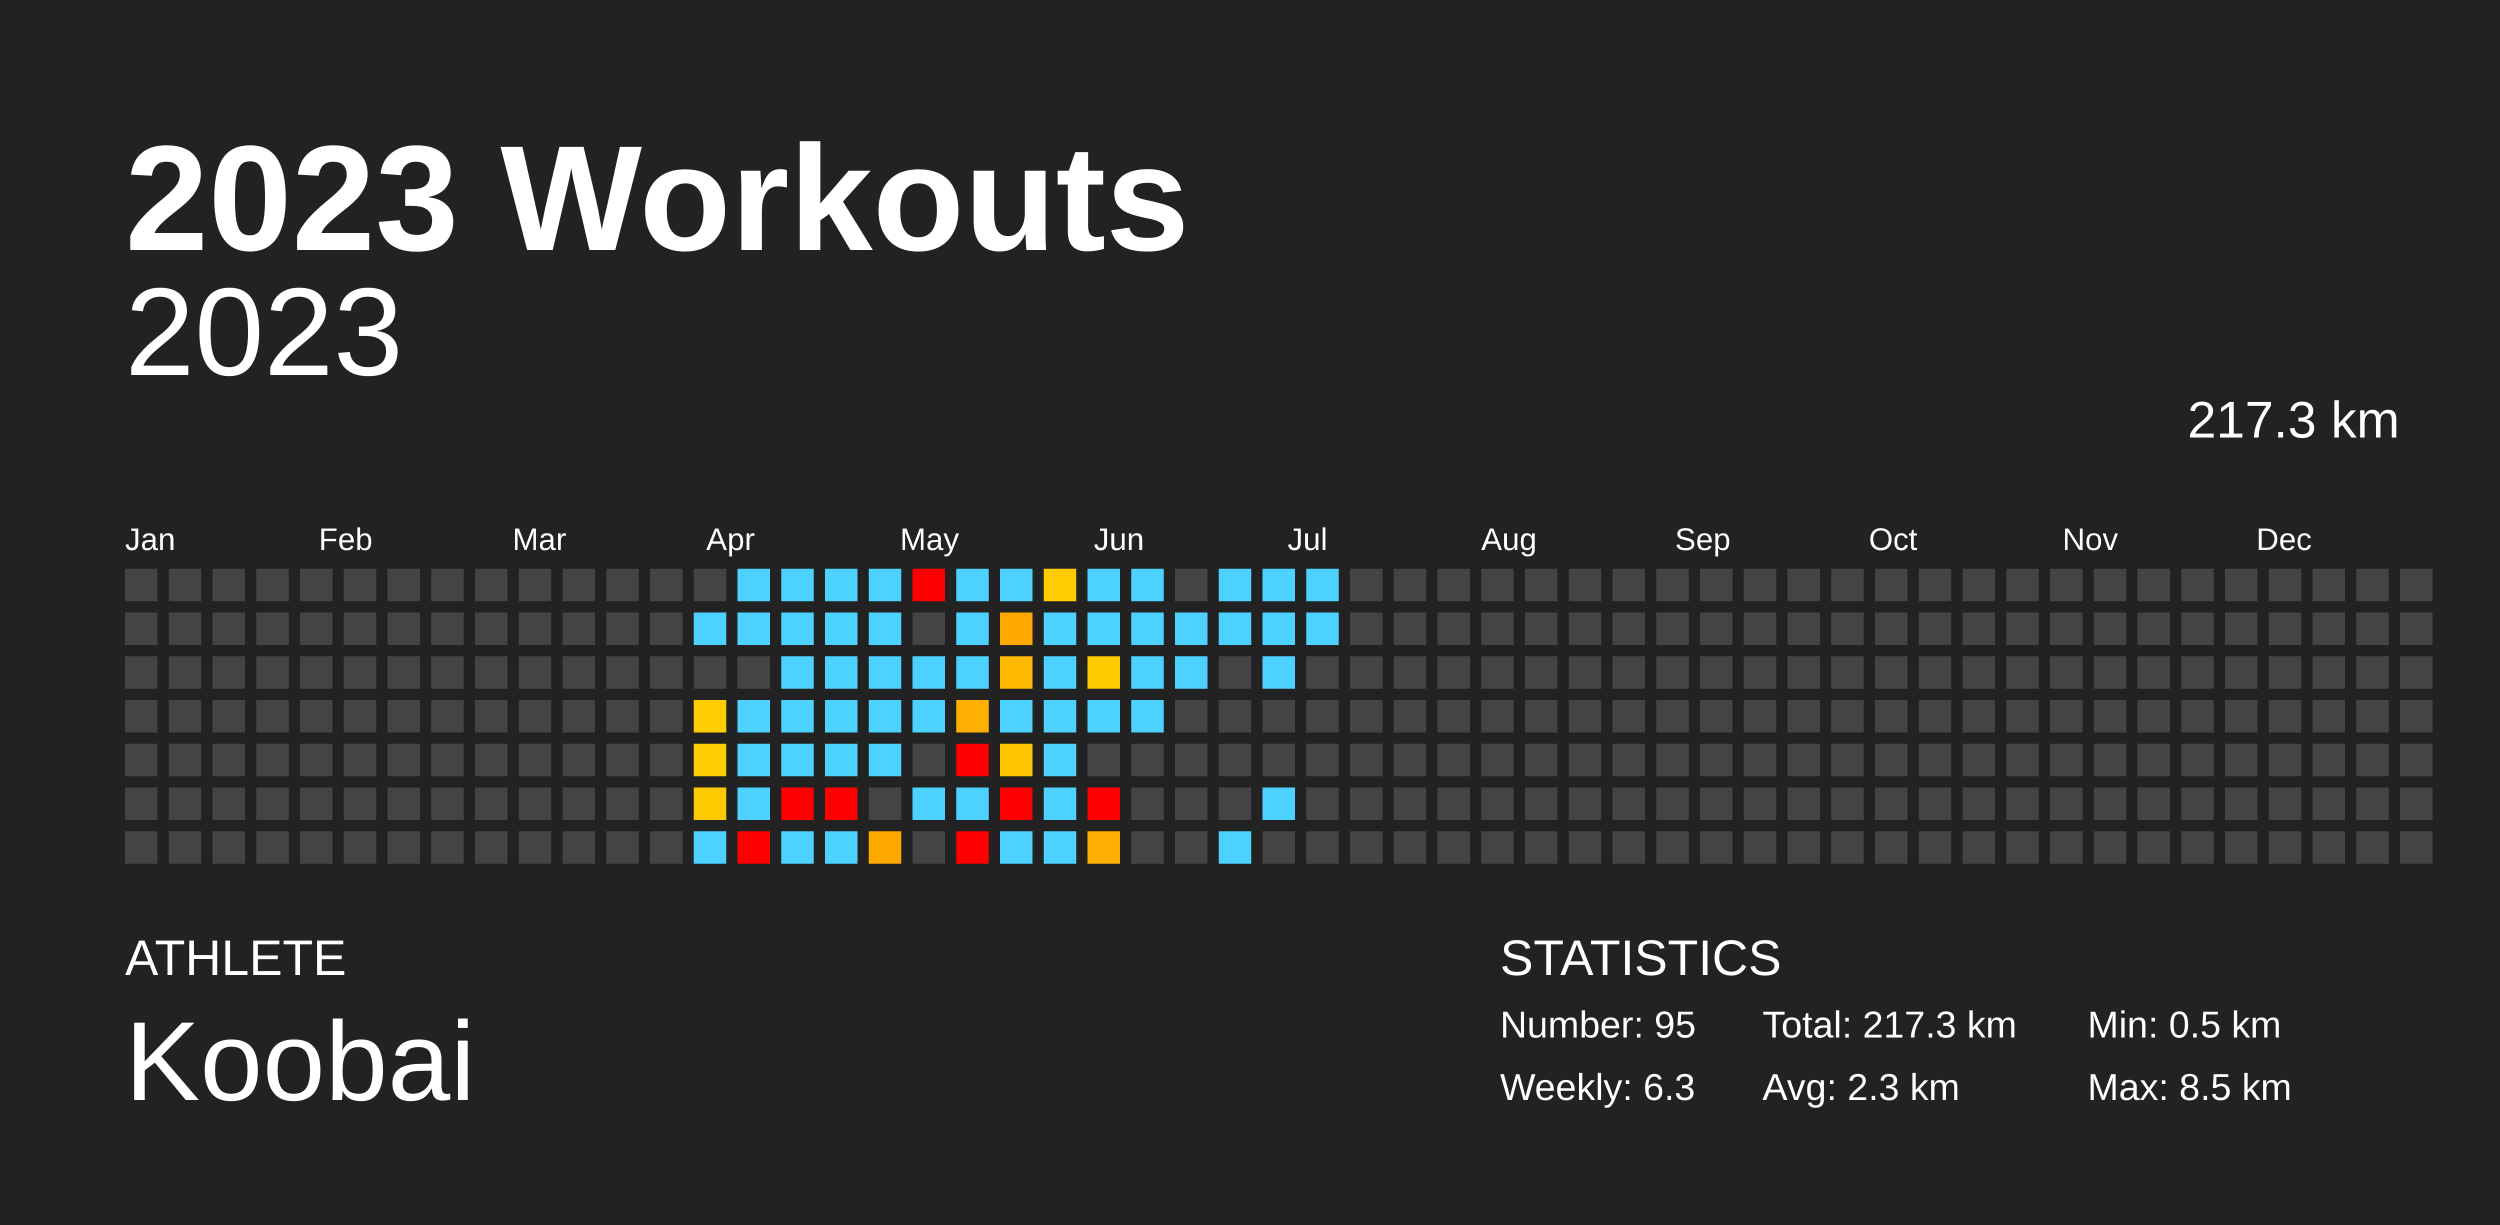
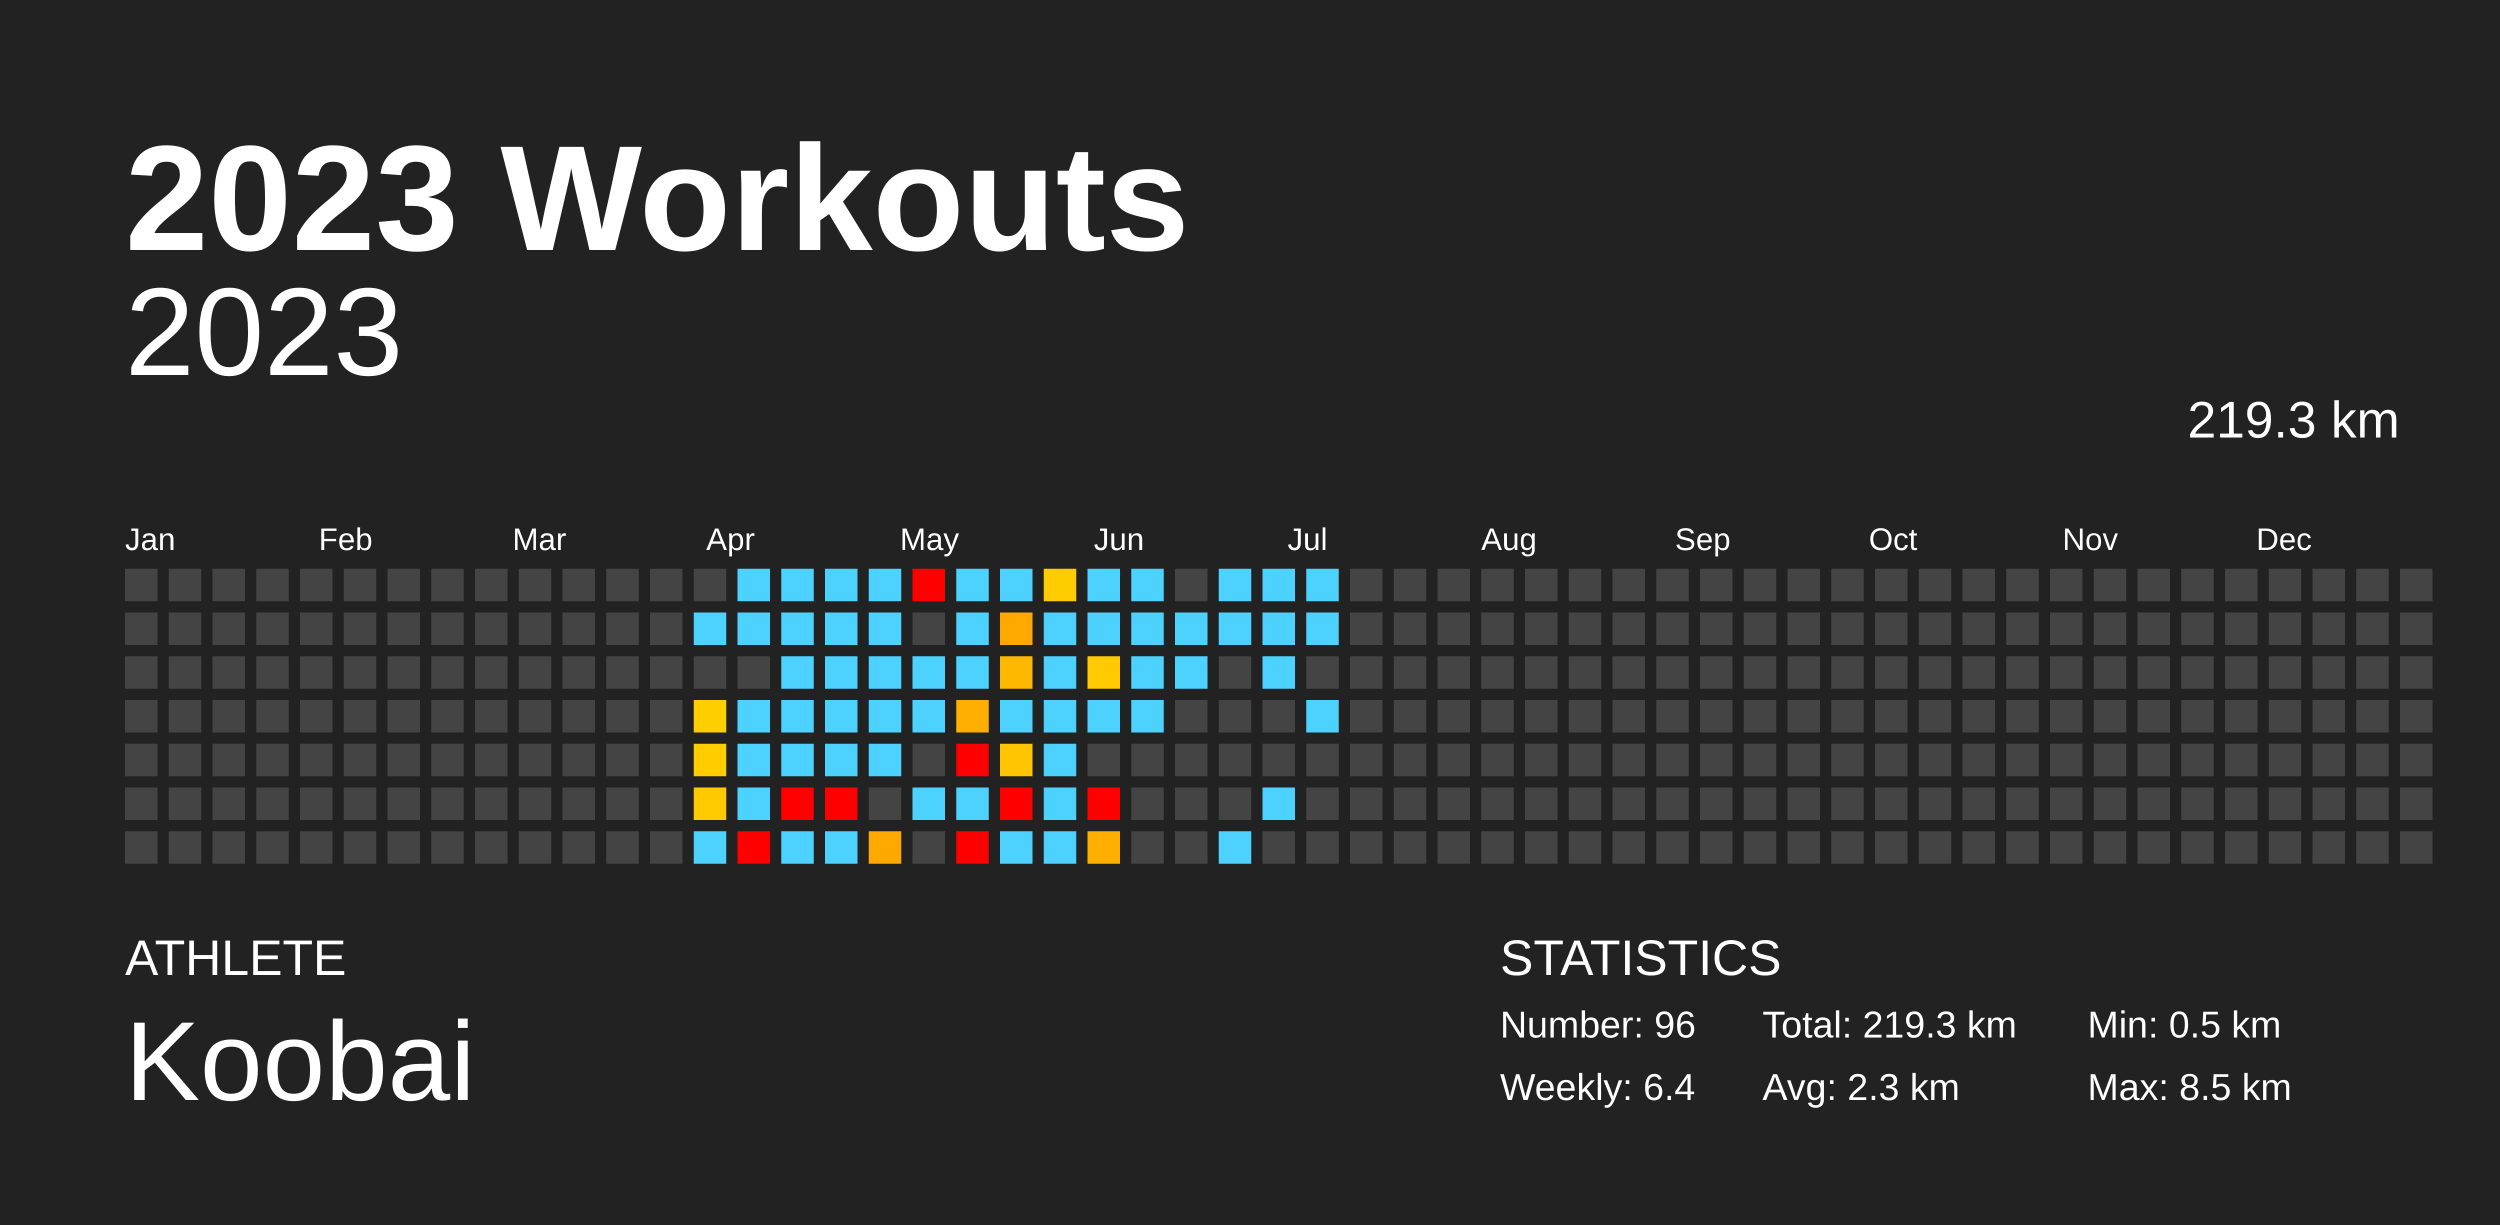
<svg xmlns="http://www.w3.org/2000/svg" baseProfile="full" height="98mm" version="1.1" viewBox="0,0,200,98" width="200mm">
  <defs />
  <rect fill="#222222" height="98" width="200" x="0" y="0" />
  <text fill="#FFFFFF" style="font-size:12px; font-family:Arial; font-weight:bold;" x="10" y="20">2023 Workouts</text>
  <text fill="#FFFFFF" style="font-size:4px; font-family:Arial" x="10" y="78">ATHLETE</text>
  <text fill="#FFFFFF" style="font-size:9px; font-family:Arial" x="10" y="88">Koobai</text>
  <text fill="#FFFFFF" style="font-size:4px; font-family:Arial" x="120" y="78">STATISTICS</text>
-   <text fill="#FFFFFF" style="font-size:3px; font-family:Arial" x="120" y="83">Number: 95</text>
-   <text fill="#FFFFFF" style="font-size:3px; font-family:Arial" x="120" y="88">Weekly: 6.3</text>
-   <text fill="#FFFFFF" style="font-size:3px; font-family:Arial" x="141" y="83">Total: 217.3 km</text>
+   <text fill="#FFFFFF" style="font-size:3px; font-family:Arial" x="120" y="83">Number: 96</text>
+   <text fill="#FFFFFF" style="font-size:3px; font-family:Arial" x="120" y="88">Weekly: 6.4</text>
+   <text fill="#FFFFFF" style="font-size:3px; font-family:Arial" x="141" y="83">Total: 219.3 km</text>
  <text fill="#FFFFFF" style="font-size:3px; font-family:Arial" x="141" y="88">Avg: 2.3 km</text>
  <text fill="#FFFFFF" style="font-size:3px; font-family:Arial" x="167" y="83">Min: 0.5 km</text>
  <text fill="#FFFFFF" style="font-size:3px; font-family:Arial" x="167" y="88">Max: 8.5 km</text>
  <text alignment-baseline="hanging" fill="#FFFFFF" style="font-size:10.0px; font-family:Arial;" x="10" y="30">2023</text>
-   <text alignment-baseline="hanging" fill="#FFFFFF" style="font-size:4.125px; font-family:Arial;" x="175" y="35">217.3 km</text>
+   <text alignment-baseline="hanging" fill="#FFFFFF" style="font-size:4.125px; font-family:Arial;" x="175" y="35">219.3 km</text>
  <text fill="#FFFFFF" style="font-size:2.5px; font-family:Arial" x="10.0" y="44">Jan</text>
  <text fill="#FFFFFF" style="font-size:2.5px; font-family:Arial" x="25.5" y="44">Feb</text>
  <text fill="#FFFFFF" style="font-size:2.5px; font-family:Arial" x="41.0" y="44">Mar</text>
  <text fill="#FFFFFF" style="font-size:2.5px; font-family:Arial" x="56.5" y="44">Apr</text>
  <text fill="#FFFFFF" style="font-size:2.5px; font-family:Arial" x="72.0" y="44">May</text>
  <text fill="#FFFFFF" style="font-size:2.5px; font-family:Arial" x="87.5" y="44">Jun</text>
  <text fill="#FFFFFF" style="font-size:2.5px; font-family:Arial" x="103.0" y="44">Jul</text>
  <text fill="#FFFFFF" style="font-size:2.5px; font-family:Arial" x="118.5" y="44">Aug</text>
  <text fill="#FFFFFF" style="font-size:2.5px; font-family:Arial" x="134.0" y="44">Sep</text>
  <text fill="#FFFFFF" style="font-size:2.5px; font-family:Arial" x="149.5" y="44">Oct</text>
  <text fill="#FFFFFF" style="font-size:2.5px; font-family:Arial" x="165.0" y="44">Nov</text>
  <text fill="#FFFFFF" style="font-size:2.5px; font-family:Arial" x="180.5" y="44">Dec</text>
  <rect fill="#444444" height="2.6" width="2.6" x="10.0" y="45.5" />
  <rect fill="#444444" height="2.6" width="2.6" x="10.0" y="49.0" />
  <rect fill="#444444" height="2.6" width="2.6" x="10.0" y="52.5" />
  <rect fill="#444444" height="2.6" width="2.6" x="10.0" y="56.0" />
  <rect fill="#444444" height="2.6" width="2.6" x="10.0" y="59.5" />
  <rect fill="#444444" height="2.6" width="2.6" x="10.0" y="63.0" />
  <rect fill="#444444" height="2.6" width="2.6" x="10.0" y="66.5" />
  <rect fill="#444444" height="2.6" width="2.6" x="13.5" y="45.5" />
  <rect fill="#444444" height="2.6" width="2.6" x="13.5" y="49.0" />
  <rect fill="#444444" height="2.6" width="2.6" x="13.5" y="52.5" />
  <rect fill="#444444" height="2.6" width="2.6" x="13.5" y="56.0" />
  <rect fill="#444444" height="2.6" width="2.6" x="13.5" y="59.5" />
  <rect fill="#444444" height="2.6" width="2.6" x="13.5" y="63.0" />
  <rect fill="#444444" height="2.6" width="2.6" x="13.5" y="66.5" />
  <rect fill="#444444" height="2.6" width="2.6" x="17.0" y="45.5" />
  <rect fill="#444444" height="2.6" width="2.6" x="17.0" y="49.0" />
  <rect fill="#444444" height="2.6" width="2.6" x="17.0" y="52.5" />
  <rect fill="#444444" height="2.6" width="2.6" x="17.0" y="56.0" />
  <rect fill="#444444" height="2.6" width="2.6" x="17.0" y="59.5" />
  <rect fill="#444444" height="2.6" width="2.6" x="17.0" y="63.0" />
  <rect fill="#444444" height="2.6" width="2.6" x="17.0" y="66.5" />
  <rect fill="#444444" height="2.6" width="2.6" x="20.5" y="45.5" />
  <rect fill="#444444" height="2.6" width="2.6" x="20.5" y="49.0" />
  <rect fill="#444444" height="2.6" width="2.6" x="20.5" y="52.5" />
  <rect fill="#444444" height="2.6" width="2.6" x="20.5" y="56.0" />
  <rect fill="#444444" height="2.6" width="2.6" x="20.5" y="59.5" />
  <rect fill="#444444" height="2.6" width="2.6" x="20.5" y="63.0" />
  <rect fill="#444444" height="2.6" width="2.6" x="20.5" y="66.5" />
  <rect fill="#444444" height="2.6" width="2.6" x="24.0" y="45.5" />
  <rect fill="#444444" height="2.6" width="2.6" x="24.0" y="49.0" />
  <rect fill="#444444" height="2.6" width="2.6" x="24.0" y="52.5" />
  <rect fill="#444444" height="2.6" width="2.6" x="24.0" y="56.0" />
  <rect fill="#444444" height="2.6" width="2.6" x="24.0" y="59.5" />
  <rect fill="#444444" height="2.6" width="2.6" x="24.0" y="63.0" />
  <rect fill="#444444" height="2.6" width="2.6" x="24.0" y="66.5" />
  <rect fill="#444444" height="2.6" width="2.6" x="27.5" y="45.5" />
  <rect fill="#444444" height="2.6" width="2.6" x="27.5" y="49.0" />
  <rect fill="#444444" height="2.6" width="2.6" x="27.5" y="52.5" />
  <rect fill="#444444" height="2.6" width="2.6" x="27.5" y="56.0" />
  <rect fill="#444444" height="2.6" width="2.6" x="27.5" y="59.5" />
  <rect fill="#444444" height="2.6" width="2.6" x="27.5" y="63.0" />
  <rect fill="#444444" height="2.6" width="2.6" x="27.5" y="66.5" />
  <rect fill="#444444" height="2.6" width="2.6" x="31.0" y="45.5" />
  <rect fill="#444444" height="2.6" width="2.6" x="31.0" y="49.0" />
  <rect fill="#444444" height="2.6" width="2.6" x="31.0" y="52.5" />
  <rect fill="#444444" height="2.6" width="2.6" x="31.0" y="56.0" />
  <rect fill="#444444" height="2.6" width="2.6" x="31.0" y="59.5" />
  <rect fill="#444444" height="2.6" width="2.6" x="31.0" y="63.0" />
  <rect fill="#444444" height="2.6" width="2.6" x="31.0" y="66.5" />
  <rect fill="#444444" height="2.6" width="2.6" x="34.5" y="45.5" />
  <rect fill="#444444" height="2.6" width="2.6" x="34.5" y="49.0" />
  <rect fill="#444444" height="2.6" width="2.6" x="34.5" y="52.5" />
  <rect fill="#444444" height="2.6" width="2.6" x="34.5" y="56.0" />
  <rect fill="#444444" height="2.6" width="2.6" x="34.5" y="59.5" />
  <rect fill="#444444" height="2.6" width="2.6" x="34.5" y="63.0" />
  <rect fill="#444444" height="2.6" width="2.6" x="34.5" y="66.5" />
  <rect fill="#444444" height="2.6" width="2.6" x="38.0" y="45.5" />
  <rect fill="#444444" height="2.6" width="2.6" x="38.0" y="49.0" />
  <rect fill="#444444" height="2.6" width="2.6" x="38.0" y="52.5" />
  <rect fill="#444444" height="2.6" width="2.6" x="38.0" y="56.0" />
  <rect fill="#444444" height="2.6" width="2.6" x="38.0" y="59.5" />
  <rect fill="#444444" height="2.6" width="2.6" x="38.0" y="63.0" />
  <rect fill="#444444" height="2.6" width="2.6" x="38.0" y="66.5" />
  <rect fill="#444444" height="2.6" width="2.6" x="41.5" y="45.5" />
  <rect fill="#444444" height="2.6" width="2.6" x="41.5" y="49.0" />
  <rect fill="#444444" height="2.6" width="2.6" x="41.5" y="52.5" />
  <rect fill="#444444" height="2.6" width="2.6" x="41.5" y="56.0" />
  <rect fill="#444444" height="2.6" width="2.6" x="41.5" y="59.5" />
  <rect fill="#444444" height="2.6" width="2.6" x="41.5" y="63.0" />
  <rect fill="#444444" height="2.6" width="2.6" x="41.5" y="66.5" />
  <rect fill="#444444" height="2.6" width="2.6" x="45.0" y="45.5" />
  <rect fill="#444444" height="2.6" width="2.6" x="45.0" y="49.0" />
  <rect fill="#444444" height="2.6" width="2.6" x="45.0" y="52.5" />
  <rect fill="#444444" height="2.6" width="2.6" x="45.0" y="56.0" />
  <rect fill="#444444" height="2.6" width="2.6" x="45.0" y="59.5" />
  <rect fill="#444444" height="2.6" width="2.6" x="45.0" y="63.0" />
  <rect fill="#444444" height="2.6" width="2.6" x="45.0" y="66.5" />
  <rect fill="#444444" height="2.6" width="2.6" x="48.5" y="45.5" />
  <rect fill="#444444" height="2.6" width="2.6" x="48.5" y="49.0" />
  <rect fill="#444444" height="2.6" width="2.6" x="48.5" y="52.5" />
  <rect fill="#444444" height="2.6" width="2.6" x="48.5" y="56.0" />
  <rect fill="#444444" height="2.6" width="2.6" x="48.5" y="59.5" />
  <rect fill="#444444" height="2.6" width="2.6" x="48.5" y="63.0" />
  <rect fill="#444444" height="2.6" width="2.6" x="48.5" y="66.5" />
  <rect fill="#444444" height="2.6" width="2.6" x="52.0" y="45.5" />
  <rect fill="#444444" height="2.6" width="2.6" x="52.0" y="49.0" />
  <rect fill="#444444" height="2.6" width="2.6" x="52.0" y="52.5" />
  <rect fill="#444444" height="2.6" width="2.6" x="52.0" y="56.0" />
  <rect fill="#444444" height="2.6" width="2.6" x="52.0" y="59.5" />
  <rect fill="#444444" height="2.6" width="2.6" x="52.0" y="63.0" />
  <rect fill="#444444" height="2.6" width="2.6" x="52.0" y="66.5" />
  <rect fill="#444444" height="2.6" width="2.6" x="55.5" y="45.5" />
  <rect fill="#4dd2ff" height="2.6" width="2.6" x="55.5" y="49.0" />
  <rect fill="#444444" height="2.6" width="2.6" x="55.5" y="52.5" />
  <rect fill="#ffce00" height="2.6" width="2.6" x="55.5" y="56.0" />
  <rect fill="#ffcd00" height="2.6" width="2.6" x="55.5" y="59.5" />
  <rect fill="#ffcb00" height="2.6" width="2.6" x="55.5" y="63.0" />
  <rect fill="#4dd2ff" height="2.6" width="2.6" x="55.5" y="66.5" />
  <rect fill="#4dd2ff" height="2.6" width="2.6" x="59.0" y="45.5" />
  <rect fill="#4dd2ff" height="2.6" width="2.6" x="59.0" y="49.0" />
  <rect fill="#444444" height="2.6" width="2.6" x="59.0" y="52.5" />
  <rect fill="#4dd2ff" height="2.6" width="2.6" x="59.0" y="56.0" />
  <rect fill="#4dd2ff" height="2.6" width="2.6" x="59.0" y="59.5" />
  <rect fill="#4dd2ff" height="2.6" width="2.6" x="59.0" y="63.0" />
  <rect fill="red" height="2.6" width="2.6" x="59.0" y="66.5" />
  <rect fill="#4dd2ff" height="2.6" width="2.6" x="62.5" y="45.5" />
  <rect fill="#4dd2ff" height="2.6" width="2.6" x="62.5" y="49.0" />
  <rect fill="#4dd2ff" height="2.6" width="2.6" x="62.5" y="52.5" />
  <rect fill="#4dd2ff" height="2.6" width="2.6" x="62.5" y="56.0" />
  <rect fill="#4dd2ff" height="2.6" width="2.6" x="62.5" y="59.5" />
  <rect fill="red" height="2.6" width="2.6" x="62.5" y="63.0" />
  <rect fill="#4dd2ff" height="2.6" width="2.6" x="62.5" y="66.5" />
  <rect fill="#4dd2ff" height="2.6" width="2.6" x="66.0" y="45.5" />
  <rect fill="#4dd2ff" height="2.6" width="2.6" x="66.0" y="49.0" />
  <rect fill="#4dd2ff" height="2.6" width="2.6" x="66.0" y="52.5" />
  <rect fill="#4dd2ff" height="2.6" width="2.6" x="66.0" y="56.0" />
  <rect fill="#4dd2ff" height="2.6" width="2.6" x="66.0" y="59.5" />
  <rect fill="red" height="2.6" width="2.6" x="66.0" y="63.0" />
  <rect fill="#4dd2ff" height="2.6" width="2.6" x="66.0" y="66.5" />
  <rect fill="#4dd2ff" height="2.6" width="2.6" x="69.5" y="45.5" />
  <rect fill="#4dd2ff" height="2.6" width="2.6" x="69.5" y="49.0" />
  <rect fill="#4dd2ff" height="2.6" width="2.6" x="69.5" y="52.5" />
  <rect fill="#4dd2ff" height="2.6" width="2.6" x="69.5" y="56.0" />
  <rect fill="#4dd2ff" height="2.6" width="2.6" x="69.5" y="59.5" />
  <rect fill="#444444" height="2.6" width="2.6" x="69.5" y="63.0" />
  <rect fill="#ffa800" height="2.6" width="2.6" x="69.5" y="66.5" />
  <rect fill="red" height="2.6" width="2.6" x="73.0" y="45.5" />
  <rect fill="#444444" height="2.6" width="2.6" x="73.0" y="49.0" />
  <rect fill="#4dd2ff" height="2.6" width="2.6" x="73.0" y="52.5" />
  <rect fill="#4dd2ff" height="2.6" width="2.6" x="73.0" y="56.0" />
  <rect fill="#444444" height="2.6" width="2.6" x="73.0" y="59.5" />
  <rect fill="#4dd2ff" height="2.6" width="2.6" x="73.0" y="63.0" />
  <rect fill="#444444" height="2.6" width="2.6" x="73.0" y="66.5" />
  <rect fill="#4dd2ff" height="2.6" width="2.6" x="76.5" y="45.5" />
  <rect fill="#4dd2ff" height="2.6" width="2.6" x="76.5" y="49.0" />
  <rect fill="#4dd2ff" height="2.6" width="2.6" x="76.5" y="52.5" />
  <rect fill="#ffaf00" height="2.6" width="2.6" x="76.5" y="56.0" />
  <rect fill="red" height="2.6" width="2.6" x="76.5" y="59.5" />
  <rect fill="#4dd2ff" height="2.6" width="2.6" x="76.5" y="63.0" />
  <rect fill="red" height="2.6" width="2.6" x="76.5" y="66.5" />
  <rect fill="#4dd2ff" height="2.6" width="2.6" x="80.0" y="45.5" />
  <rect fill="#ffa900" height="2.6" width="2.6" x="80.0" y="49.0" />
  <rect fill="#ffb800" height="2.6" width="2.6" x="80.0" y="52.5" />
  <rect fill="#4dd2ff" height="2.6" width="2.6" x="80.0" y="56.0" />
  <rect fill="#ffc500" height="2.6" width="2.6" x="80.0" y="59.5" />
  <rect fill="red" height="2.6" width="2.6" x="80.0" y="63.0" />
  <rect fill="#4dd2ff" height="2.6" width="2.6" x="80.0" y="66.5" />
  <rect fill="#ffcc00" height="2.6" width="2.6" x="83.5" y="45.5" />
  <rect fill="#4dd2ff" height="2.6" width="2.6" x="83.5" y="49.0" />
  <rect fill="#4dd2ff" height="2.6" width="2.6" x="83.5" y="52.5" />
  <rect fill="#4dd2ff" height="2.6" width="2.6" x="83.5" y="56.0" />
  <rect fill="#4dd2ff" height="2.6" width="2.6" x="83.5" y="59.5" />
  <rect fill="#4dd2ff" height="2.6" width="2.6" x="83.5" y="63.0" />
  <rect fill="#4dd2ff" height="2.6" width="2.6" x="83.5" y="66.5" />
  <rect fill="#4dd2ff" height="2.6" width="2.6" x="87.0" y="45.5" />
  <rect fill="#4dd2ff" height="2.6" width="2.6" x="87.0" y="49.0" />
  <rect fill="#ffca00" height="2.6" width="2.6" x="87.0" y="52.5" />
  <rect fill="#4dd2ff" height="2.6" width="2.6" x="87.0" y="56.0" />
  <rect fill="#444444" height="2.6" width="2.6" x="87.0" y="59.5" />
  <rect fill="red" height="2.6" width="2.6" x="87.0" y="63.0" />
  <rect fill="#ffaf00" height="2.6" width="2.6" x="87.0" y="66.5" />
  <rect fill="#4dd2ff" height="2.6" width="2.6" x="90.5" y="45.5" />
  <rect fill="#4dd2ff" height="2.6" width="2.6" x="90.5" y="49.0" />
  <rect fill="#4dd2ff" height="2.6" width="2.6" x="90.5" y="52.5" />
  <rect fill="#4dd2ff" height="2.6" width="2.6" x="90.5" y="56.0" />
  <rect fill="#444444" height="2.6" width="2.6" x="90.5" y="59.5" />
  <rect fill="#444444" height="2.6" width="2.6" x="90.5" y="63.0" />
  <rect fill="#444444" height="2.6" width="2.6" x="90.5" y="66.5" />
  <rect fill="#444444" height="2.6" width="2.6" x="94.0" y="45.5" />
  <rect fill="#4dd2ff" height="2.6" width="2.6" x="94.0" y="49.0" />
  <rect fill="#4dd2ff" height="2.6" width="2.6" x="94.0" y="52.5" />
  <rect fill="#444444" height="2.6" width="2.6" x="94.0" y="56.0" />
  <rect fill="#444444" height="2.6" width="2.6" x="94.0" y="59.5" />
  <rect fill="#444444" height="2.6" width="2.6" x="94.0" y="63.0" />
  <rect fill="#444444" height="2.6" width="2.6" x="94.0" y="66.5" />
  <rect fill="#4dd2ff" height="2.6" width="2.6" x="97.5" y="45.5" />
  <rect fill="#4dd2ff" height="2.6" width="2.6" x="97.5" y="49.0" />
  <rect fill="#444444" height="2.6" width="2.6" x="97.5" y="52.5" />
  <rect fill="#444444" height="2.6" width="2.6" x="97.5" y="56.0" />
  <rect fill="#444444" height="2.6" width="2.6" x="97.5" y="59.5" />
  <rect fill="#444444" height="2.6" width="2.6" x="97.5" y="63.0" />
  <rect fill="#4dd2ff" height="2.6" width="2.6" x="97.5" y="66.5" />
  <rect fill="#4dd2ff" height="2.6" width="2.6" x="101.0" y="45.5" />
  <rect fill="#4dd2ff" height="2.6" width="2.6" x="101.0" y="49.0" />
  <rect fill="#4dd2ff" height="2.6" width="2.6" x="101.0" y="52.5" />
  <rect fill="#444444" height="2.6" width="2.6" x="101.0" y="56.0" />
  <rect fill="#444444" height="2.6" width="2.6" x="101.0" y="59.5" />
  <rect fill="#4dd2ff" height="2.6" width="2.6" x="101.0" y="63.0" />
  <rect fill="#444444" height="2.6" width="2.6" x="101.0" y="66.5" />
  <rect fill="#4dd2ff" height="2.6" width="2.6" x="104.5" y="45.5" />
  <rect fill="#4dd2ff" height="2.6" width="2.6" x="104.5" y="49.0" />
  <rect fill="#444444" height="2.6" width="2.6" x="104.5" y="52.5" />
-   <rect fill="#444444" height="2.6" width="2.6" x="104.5" y="56.0" />
+   <rect fill="#4dd2ff" height="2.6" width="2.6" x="104.5" y="56.0" />
  <rect fill="#444444" height="2.6" width="2.6" x="104.5" y="59.5" />
  <rect fill="#444444" height="2.6" width="2.6" x="104.5" y="63.0" />
  <rect fill="#444444" height="2.6" width="2.6" x="104.5" y="66.5" />
  <rect fill="#444444" height="2.6" width="2.6" x="108.0" y="45.5" />
  <rect fill="#444444" height="2.6" width="2.6" x="108.0" y="49.0" />
  <rect fill="#444444" height="2.6" width="2.6" x="108.0" y="52.5" />
  <rect fill="#444444" height="2.6" width="2.6" x="108.0" y="56.0" />
  <rect fill="#444444" height="2.6" width="2.6" x="108.0" y="59.5" />
  <rect fill="#444444" height="2.6" width="2.6" x="108.0" y="63.0" />
  <rect fill="#444444" height="2.6" width="2.6" x="108.0" y="66.5" />
  <rect fill="#444444" height="2.6" width="2.6" x="111.5" y="45.5" />
  <rect fill="#444444" height="2.6" width="2.6" x="111.5" y="49.0" />
  <rect fill="#444444" height="2.6" width="2.6" x="111.5" y="52.5" />
  <rect fill="#444444" height="2.6" width="2.6" x="111.5" y="56.0" />
  <rect fill="#444444" height="2.6" width="2.6" x="111.5" y="59.5" />
  <rect fill="#444444" height="2.6" width="2.6" x="111.5" y="63.0" />
  <rect fill="#444444" height="2.6" width="2.6" x="111.5" y="66.5" />
  <rect fill="#444444" height="2.6" width="2.6" x="115.0" y="45.5" />
  <rect fill="#444444" height="2.6" width="2.6" x="115.0" y="49.0" />
  <rect fill="#444444" height="2.6" width="2.6" x="115.0" y="52.5" />
  <rect fill="#444444" height="2.6" width="2.6" x="115.0" y="56.0" />
  <rect fill="#444444" height="2.6" width="2.6" x="115.0" y="59.5" />
  <rect fill="#444444" height="2.6" width="2.6" x="115.0" y="63.0" />
  <rect fill="#444444" height="2.6" width="2.6" x="115.0" y="66.5" />
  <rect fill="#444444" height="2.6" width="2.6" x="118.5" y="45.5" />
  <rect fill="#444444" height="2.6" width="2.6" x="118.5" y="49.0" />
  <rect fill="#444444" height="2.6" width="2.6" x="118.5" y="52.5" />
  <rect fill="#444444" height="2.6" width="2.6" x="118.5" y="56.0" />
  <rect fill="#444444" height="2.6" width="2.6" x="118.5" y="59.5" />
  <rect fill="#444444" height="2.6" width="2.6" x="118.5" y="63.0" />
  <rect fill="#444444" height="2.6" width="2.6" x="118.5" y="66.5" />
  <rect fill="#444444" height="2.6" width="2.6" x="122.0" y="45.5" />
  <rect fill="#444444" height="2.6" width="2.6" x="122.0" y="49.0" />
  <rect fill="#444444" height="2.6" width="2.6" x="122.0" y="52.5" />
  <rect fill="#444444" height="2.6" width="2.6" x="122.0" y="56.0" />
  <rect fill="#444444" height="2.6" width="2.6" x="122.0" y="59.5" />
  <rect fill="#444444" height="2.6" width="2.6" x="122.0" y="63.0" />
  <rect fill="#444444" height="2.6" width="2.6" x="122.0" y="66.5" />
  <rect fill="#444444" height="2.6" width="2.6" x="125.5" y="45.5" />
  <rect fill="#444444" height="2.6" width="2.6" x="125.5" y="49.0" />
  <rect fill="#444444" height="2.6" width="2.6" x="125.5" y="52.5" />
  <rect fill="#444444" height="2.6" width="2.6" x="125.5" y="56.0" />
  <rect fill="#444444" height="2.6" width="2.6" x="125.5" y="59.5" />
  <rect fill="#444444" height="2.6" width="2.6" x="125.5" y="63.0" />
  <rect fill="#444444" height="2.6" width="2.6" x="125.5" y="66.5" />
  <rect fill="#444444" height="2.6" width="2.6" x="129.0" y="45.5" />
  <rect fill="#444444" height="2.6" width="2.6" x="129.0" y="49.0" />
  <rect fill="#444444" height="2.6" width="2.6" x="129.0" y="52.5" />
  <rect fill="#444444" height="2.6" width="2.6" x="129.0" y="56.0" />
  <rect fill="#444444" height="2.6" width="2.6" x="129.0" y="59.5" />
  <rect fill="#444444" height="2.6" width="2.6" x="129.0" y="63.0" />
  <rect fill="#444444" height="2.6" width="2.6" x="129.0" y="66.5" />
  <rect fill="#444444" height="2.6" width="2.6" x="132.5" y="45.5" />
  <rect fill="#444444" height="2.6" width="2.6" x="132.5" y="49.0" />
  <rect fill="#444444" height="2.6" width="2.6" x="132.5" y="52.5" />
  <rect fill="#444444" height="2.6" width="2.6" x="132.5" y="56.0" />
  <rect fill="#444444" height="2.6" width="2.6" x="132.5" y="59.5" />
  <rect fill="#444444" height="2.6" width="2.6" x="132.5" y="63.0" />
  <rect fill="#444444" height="2.6" width="2.6" x="132.5" y="66.5" />
  <rect fill="#444444" height="2.6" width="2.6" x="136.0" y="45.5" />
  <rect fill="#444444" height="2.6" width="2.6" x="136.0" y="49.0" />
  <rect fill="#444444" height="2.6" width="2.6" x="136.0" y="52.5" />
  <rect fill="#444444" height="2.6" width="2.6" x="136.0" y="56.0" />
  <rect fill="#444444" height="2.6" width="2.6" x="136.0" y="59.5" />
  <rect fill="#444444" height="2.6" width="2.6" x="136.0" y="63.0" />
  <rect fill="#444444" height="2.6" width="2.6" x="136.0" y="66.5" />
  <rect fill="#444444" height="2.6" width="2.6" x="139.5" y="45.5" />
  <rect fill="#444444" height="2.6" width="2.6" x="139.5" y="49.0" />
  <rect fill="#444444" height="2.6" width="2.6" x="139.5" y="52.5" />
  <rect fill="#444444" height="2.6" width="2.6" x="139.5" y="56.0" />
  <rect fill="#444444" height="2.6" width="2.6" x="139.5" y="59.5" />
  <rect fill="#444444" height="2.6" width="2.6" x="139.5" y="63.0" />
  <rect fill="#444444" height="2.6" width="2.6" x="139.5" y="66.5" />
  <rect fill="#444444" height="2.6" width="2.6" x="143.0" y="45.5" />
  <rect fill="#444444" height="2.6" width="2.6" x="143.0" y="49.0" />
  <rect fill="#444444" height="2.6" width="2.6" x="143.0" y="52.5" />
  <rect fill="#444444" height="2.6" width="2.6" x="143.0" y="56.0" />
  <rect fill="#444444" height="2.6" width="2.6" x="143.0" y="59.5" />
  <rect fill="#444444" height="2.6" width="2.6" x="143.0" y="63.0" />
  <rect fill="#444444" height="2.6" width="2.6" x="143.0" y="66.5" />
  <rect fill="#444444" height="2.6" width="2.6" x="146.5" y="45.5" />
  <rect fill="#444444" height="2.6" width="2.6" x="146.5" y="49.0" />
  <rect fill="#444444" height="2.6" width="2.6" x="146.5" y="52.5" />
  <rect fill="#444444" height="2.6" width="2.6" x="146.5" y="56.0" />
  <rect fill="#444444" height="2.6" width="2.6" x="146.5" y="59.5" />
  <rect fill="#444444" height="2.6" width="2.6" x="146.5" y="63.0" />
  <rect fill="#444444" height="2.6" width="2.6" x="146.5" y="66.5" />
  <rect fill="#444444" height="2.6" width="2.6" x="150.0" y="45.5" />
  <rect fill="#444444" height="2.6" width="2.6" x="150.0" y="49.0" />
  <rect fill="#444444" height="2.6" width="2.6" x="150.0" y="52.5" />
  <rect fill="#444444" height="2.6" width="2.6" x="150.0" y="56.0" />
  <rect fill="#444444" height="2.6" width="2.6" x="150.0" y="59.5" />
  <rect fill="#444444" height="2.6" width="2.6" x="150.0" y="63.0" />
  <rect fill="#444444" height="2.6" width="2.6" x="150.0" y="66.5" />
  <rect fill="#444444" height="2.6" width="2.6" x="153.5" y="45.5" />
  <rect fill="#444444" height="2.6" width="2.6" x="153.5" y="49.0" />
  <rect fill="#444444" height="2.6" width="2.6" x="153.5" y="52.5" />
  <rect fill="#444444" height="2.6" width="2.6" x="153.5" y="56.0" />
  <rect fill="#444444" height="2.6" width="2.6" x="153.5" y="59.5" />
  <rect fill="#444444" height="2.6" width="2.6" x="153.5" y="63.0" />
  <rect fill="#444444" height="2.6" width="2.6" x="153.5" y="66.5" />
  <rect fill="#444444" height="2.6" width="2.6" x="157.0" y="45.5" />
  <rect fill="#444444" height="2.6" width="2.6" x="157.0" y="49.0" />
  <rect fill="#444444" height="2.6" width="2.6" x="157.0" y="52.5" />
  <rect fill="#444444" height="2.6" width="2.6" x="157.0" y="56.0" />
  <rect fill="#444444" height="2.6" width="2.6" x="157.0" y="59.5" />
  <rect fill="#444444" height="2.6" width="2.6" x="157.0" y="63.0" />
  <rect fill="#444444" height="2.6" width="2.6" x="157.0" y="66.5" />
  <rect fill="#444444" height="2.6" width="2.6" x="160.5" y="45.5" />
  <rect fill="#444444" height="2.6" width="2.6" x="160.5" y="49.0" />
  <rect fill="#444444" height="2.6" width="2.6" x="160.5" y="52.5" />
  <rect fill="#444444" height="2.6" width="2.6" x="160.5" y="56.0" />
  <rect fill="#444444" height="2.6" width="2.6" x="160.5" y="59.5" />
  <rect fill="#444444" height="2.6" width="2.6" x="160.5" y="63.0" />
  <rect fill="#444444" height="2.6" width="2.6" x="160.5" y="66.5" />
  <rect fill="#444444" height="2.6" width="2.6" x="164.0" y="45.5" />
  <rect fill="#444444" height="2.6" width="2.6" x="164.0" y="49.0" />
  <rect fill="#444444" height="2.6" width="2.6" x="164.0" y="52.5" />
  <rect fill="#444444" height="2.6" width="2.6" x="164.0" y="56.0" />
  <rect fill="#444444" height="2.6" width="2.6" x="164.0" y="59.5" />
  <rect fill="#444444" height="2.6" width="2.6" x="164.0" y="63.0" />
  <rect fill="#444444" height="2.6" width="2.6" x="164.0" y="66.5" />
  <rect fill="#444444" height="2.6" width="2.6" x="167.5" y="45.5" />
  <rect fill="#444444" height="2.6" width="2.6" x="167.5" y="49.0" />
  <rect fill="#444444" height="2.6" width="2.6" x="167.5" y="52.5" />
  <rect fill="#444444" height="2.6" width="2.6" x="167.5" y="56.0" />
  <rect fill="#444444" height="2.6" width="2.6" x="167.5" y="59.5" />
  <rect fill="#444444" height="2.6" width="2.6" x="167.5" y="63.0" />
  <rect fill="#444444" height="2.6" width="2.6" x="167.5" y="66.5" />
  <rect fill="#444444" height="2.6" width="2.6" x="171.0" y="45.5" />
  <rect fill="#444444" height="2.6" width="2.6" x="171.0" y="49.0" />
  <rect fill="#444444" height="2.6" width="2.6" x="171.0" y="52.5" />
  <rect fill="#444444" height="2.6" width="2.6" x="171.0" y="56.0" />
  <rect fill="#444444" height="2.6" width="2.6" x="171.0" y="59.5" />
  <rect fill="#444444" height="2.6" width="2.6" x="171.0" y="63.0" />
  <rect fill="#444444" height="2.6" width="2.6" x="171.0" y="66.5" />
  <rect fill="#444444" height="2.6" width="2.6" x="174.5" y="45.5" />
  <rect fill="#444444" height="2.6" width="2.6" x="174.5" y="49.0" />
  <rect fill="#444444" height="2.6" width="2.6" x="174.5" y="52.5" />
  <rect fill="#444444" height="2.6" width="2.6" x="174.5" y="56.0" />
  <rect fill="#444444" height="2.6" width="2.6" x="174.5" y="59.5" />
  <rect fill="#444444" height="2.6" width="2.6" x="174.5" y="63.0" />
  <rect fill="#444444" height="2.6" width="2.6" x="174.5" y="66.5" />
  <rect fill="#444444" height="2.6" width="2.6" x="178.0" y="45.5" />
  <rect fill="#444444" height="2.6" width="2.6" x="178.0" y="49.0" />
  <rect fill="#444444" height="2.6" width="2.6" x="178.0" y="52.5" />
  <rect fill="#444444" height="2.6" width="2.6" x="178.0" y="56.0" />
  <rect fill="#444444" height="2.6" width="2.6" x="178.0" y="59.5" />
  <rect fill="#444444" height="2.6" width="2.6" x="178.0" y="63.0" />
  <rect fill="#444444" height="2.6" width="2.6" x="178.0" y="66.5" />
  <rect fill="#444444" height="2.6" width="2.6" x="181.5" y="45.5" />
  <rect fill="#444444" height="2.6" width="2.6" x="181.5" y="49.0" />
  <rect fill="#444444" height="2.6" width="2.6" x="181.5" y="52.5" />
  <rect fill="#444444" height="2.6" width="2.6" x="181.5" y="56.0" />
  <rect fill="#444444" height="2.6" width="2.6" x="181.5" y="59.5" />
  <rect fill="#444444" height="2.6" width="2.6" x="181.5" y="63.0" />
  <rect fill="#444444" height="2.6" width="2.6" x="181.5" y="66.5" />
  <rect fill="#444444" height="2.6" width="2.6" x="185.0" y="45.5" />
  <rect fill="#444444" height="2.6" width="2.6" x="185.0" y="49.0" />
  <rect fill="#444444" height="2.6" width="2.6" x="185.0" y="52.5" />
  <rect fill="#444444" height="2.6" width="2.6" x="185.0" y="56.0" />
  <rect fill="#444444" height="2.6" width="2.6" x="185.0" y="59.5" />
  <rect fill="#444444" height="2.6" width="2.6" x="185.0" y="63.0" />
  <rect fill="#444444" height="2.6" width="2.6" x="185.0" y="66.5" />
  <rect fill="#444444" height="2.6" width="2.6" x="188.5" y="45.5" />
  <rect fill="#444444" height="2.6" width="2.6" x="188.5" y="49.0" />
  <rect fill="#444444" height="2.6" width="2.6" x="188.5" y="52.5" />
  <rect fill="#444444" height="2.6" width="2.6" x="188.5" y="56.0" />
  <rect fill="#444444" height="2.6" width="2.6" x="188.5" y="59.5" />
  <rect fill="#444444" height="2.6" width="2.6" x="188.5" y="63.0" />
  <rect fill="#444444" height="2.6" width="2.6" x="188.5" y="66.5" />
  <rect fill="#444444" height="2.6" width="2.6" x="192.0" y="45.5" />
  <rect fill="#444444" height="2.6" width="2.6" x="192.0" y="49.0" />
  <rect fill="#444444" height="2.6" width="2.6" x="192.0" y="52.5" />
  <rect fill="#444444" height="2.6" width="2.6" x="192.0" y="56.0" />
  <rect fill="#444444" height="2.6" width="2.6" x="192.0" y="59.5" />
  <rect fill="#444444" height="2.6" width="2.6" x="192.0" y="63.0" />
  <rect fill="#444444" height="2.6" width="2.6" x="192.0" y="66.5" />
</svg>
